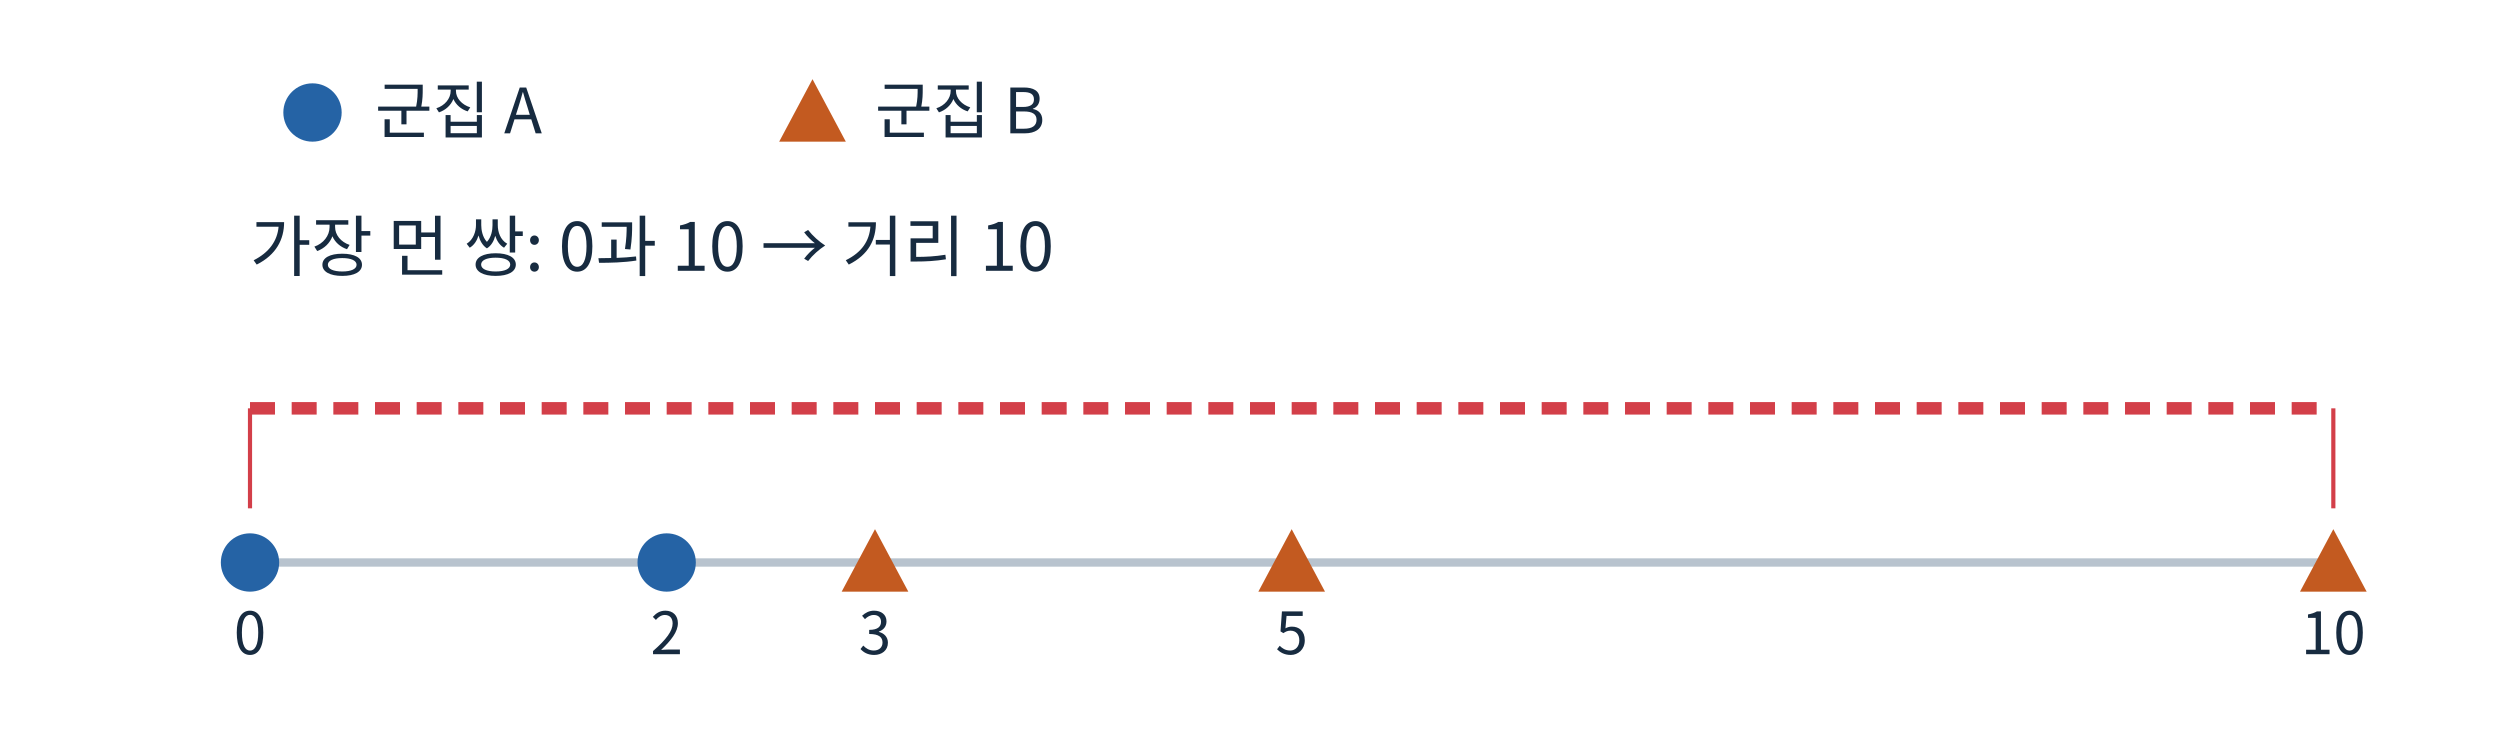
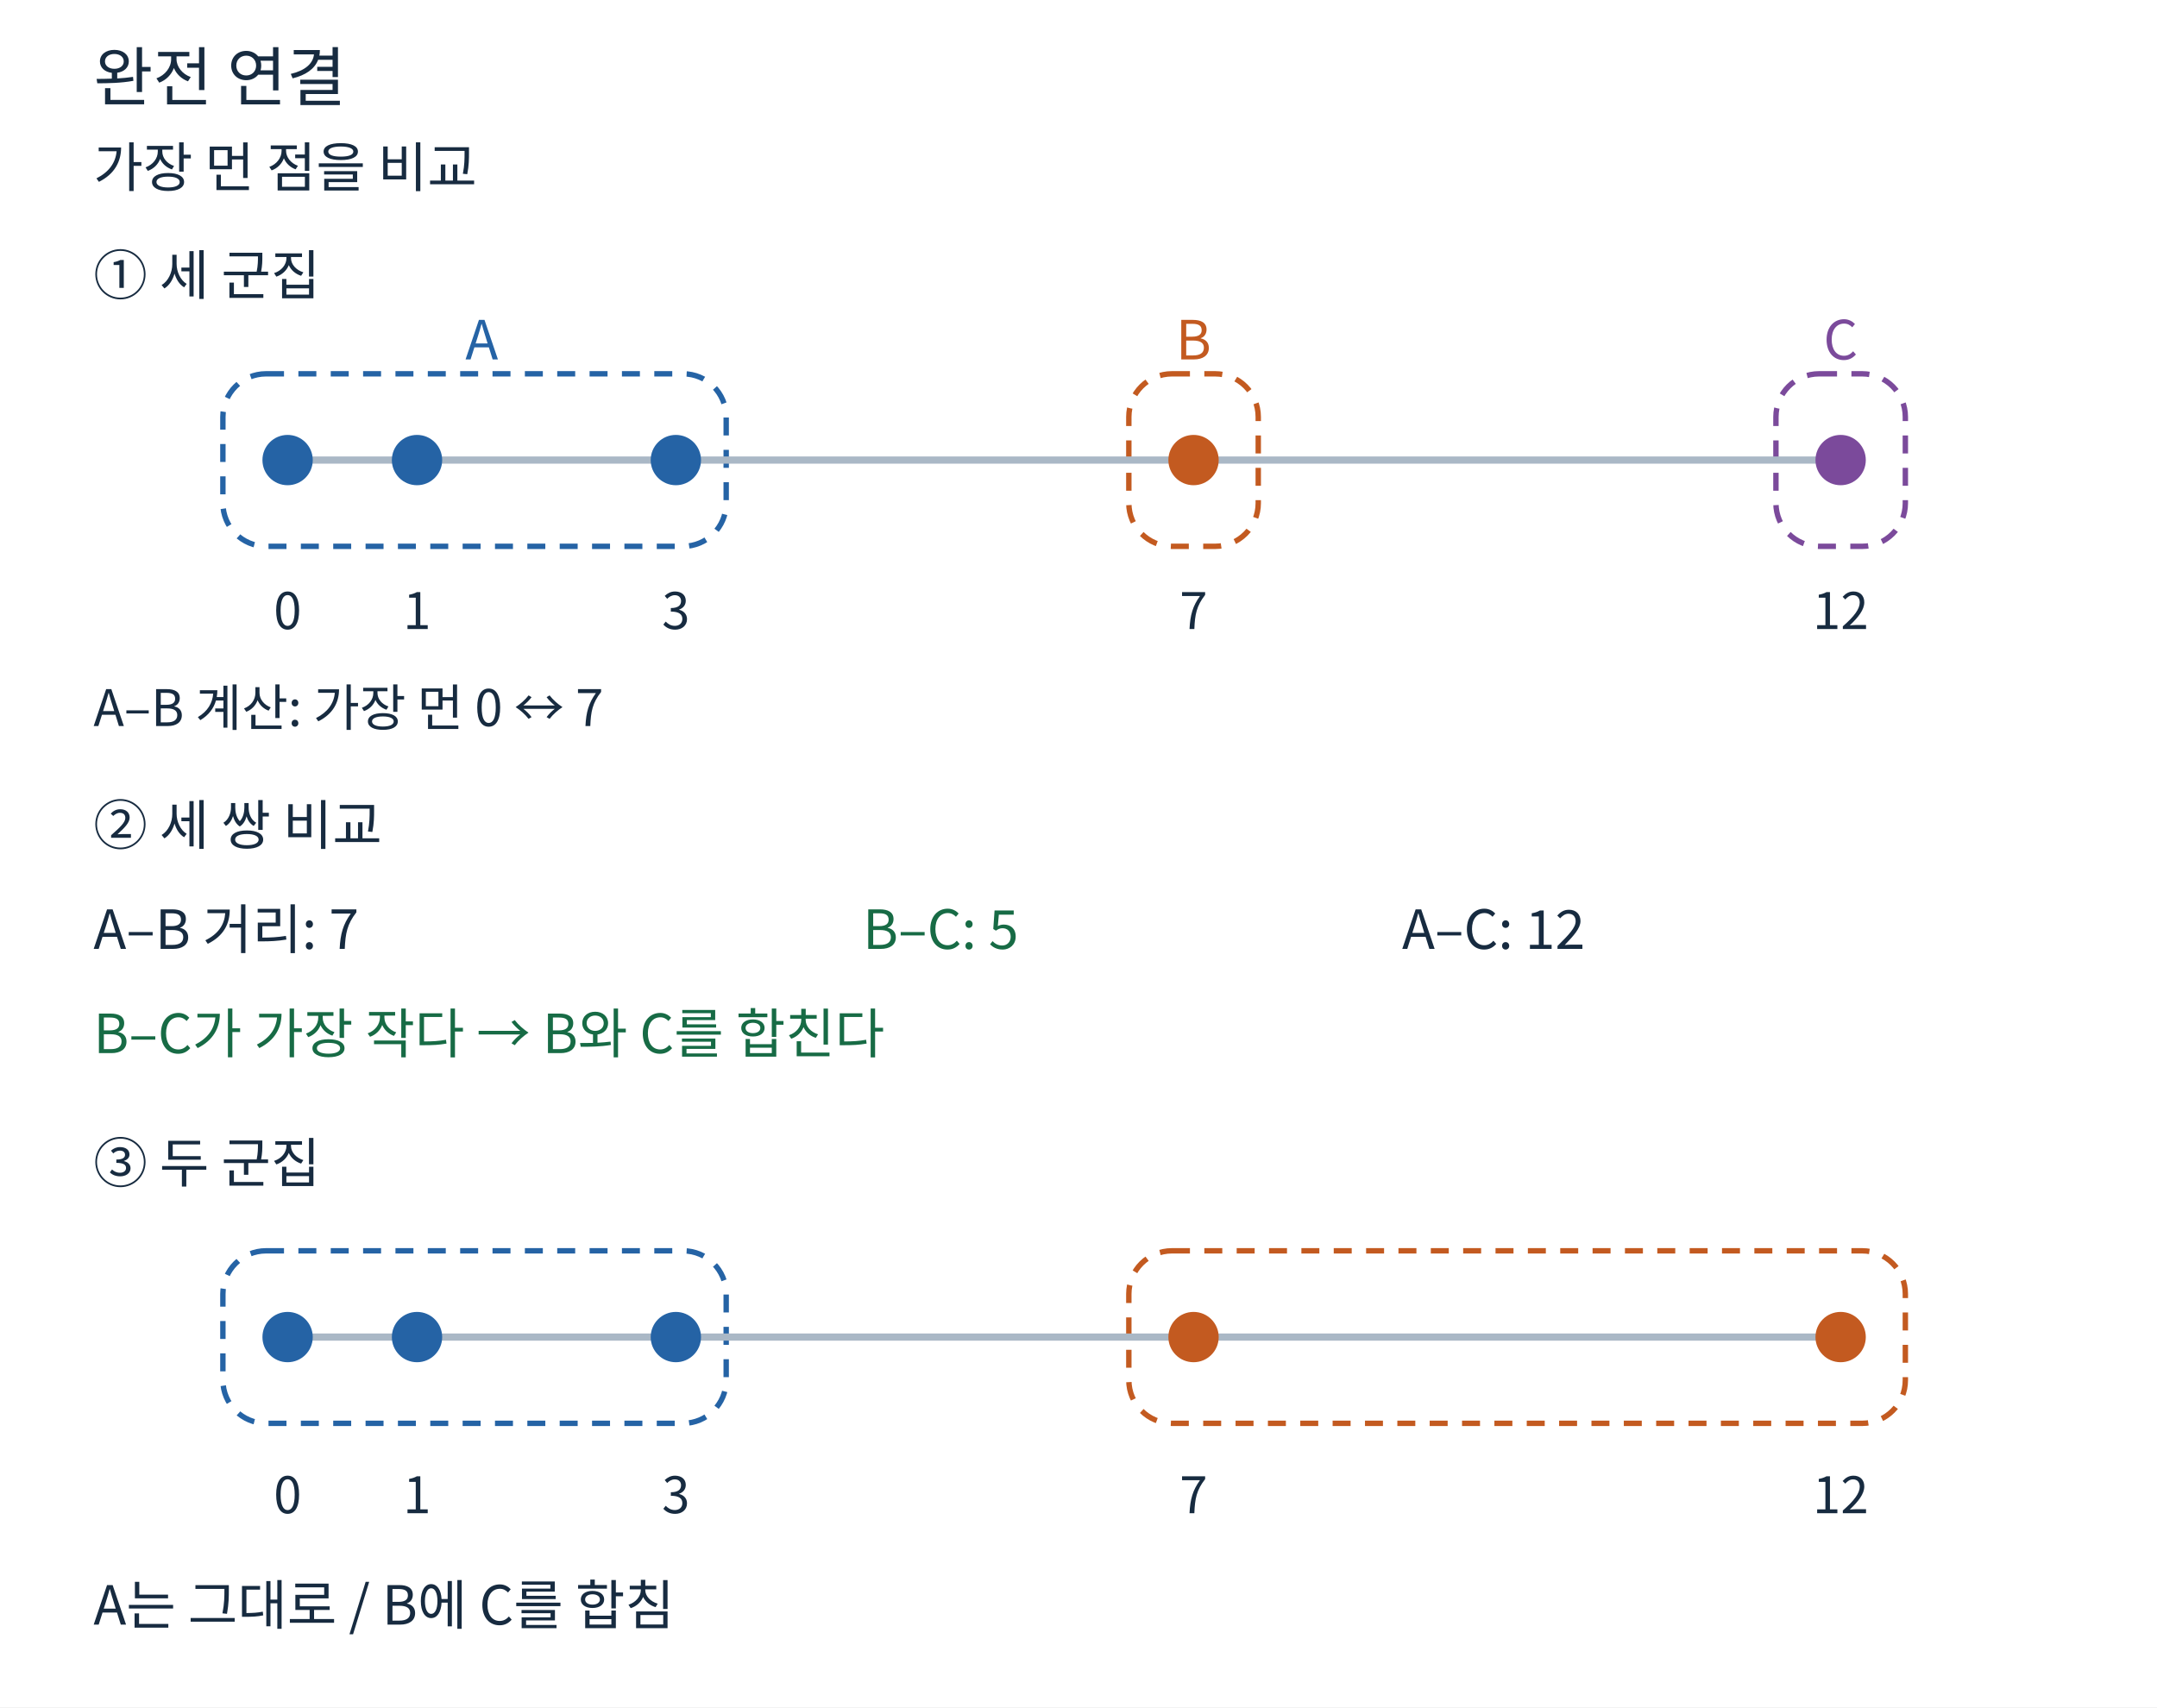
- <svg xmlns="http://www.w3.org/2000/svg" viewBox="0 0 600 180" role="img">
-   <rect width="600" height="180" fill="white" />
+ <svg xmlns="http://www.w3.org/2000/svg" viewBox="0 0 600 475" role="img">
+   <rect width="600" height="475" fill="white" />
  <g font-family="'Malgun Gothic', 'Noto Sans CJK KR', sans-serif">
-     <circle cx="75" cy="27" r="7" fill="#2563a5" />
-     <text x="90" y="32" font-size="15" fill="#172b40" text-anchor="start">군집 A</text>
-     <path d="M 195 19 l 8 15 h -16 Z" fill="#c35a20" />
-     <text x="210" y="32" font-size="15" fill="#172b40" text-anchor="start">군집 B</text>
-     <text x="60" y="65" font-size="16" fill="#172b40" text-anchor="start">가장 먼 쌍: 0과 10 → 거리 10</text>
-     <line x1="60" y1="135" x2="560" y2="135" stroke="#b8c3ce" stroke-width="2" />
-     <line x1="60" y1="131" x2="60" y2="139" stroke="#b8c3ce" stroke-width="2" />
-     <text x="60" y="157" font-size="14" fill="#172b40" text-anchor="middle">0</text>
-     <line x1="160" y1="131" x2="160" y2="139" stroke="#b8c3ce" stroke-width="2" />
-     <text x="160" y="157" font-size="14" fill="#172b40" text-anchor="middle">2</text>
-     <line x1="210" y1="131" x2="210" y2="139" stroke="#b8c3ce" stroke-width="2" />
-     <text x="210" y="157" font-size="14" fill="#172b40" text-anchor="middle">3</text>
-     <line x1="310" y1="131" x2="310" y2="139" stroke="#b8c3ce" stroke-width="2" />
-     <text x="310" y="157" font-size="14" fill="#172b40" text-anchor="middle">5</text>
-     <line x1="560" y1="131" x2="560" y2="139" stroke="#b8c3ce" stroke-width="2" />
-     <text x="560" y="157" font-size="14" fill="#172b40" text-anchor="middle">10</text>
-     <line x1="60" y1="98" x2="560" y2="98" stroke="#d33f49" stroke-width="3" stroke-dasharray="6 4" />
-     <line x1="60" y1="98" x2="60" y2="122" stroke="#d33f49" stroke-width="1" />
-     <line x1="560" y1="98" x2="560" y2="122" stroke="#d33f49" stroke-width="1" />
-     <circle cx="60" cy="135" r="7" fill="#2563a5" />
-     <circle cx="160" cy="135" r="7" fill="#2563a5" />
-     <path d="M 210 127 l 8 15 h -16 Z" fill="#c35a20" />
-     <path d="M 310 127 l 8 15 h -16 Z" fill="#c35a20" />
-     <path d="M 560 127 l 8 15 h -16 Z" fill="#c35a20" />
+     <text x="26" y="28" font-size="18" fill="#172b40" text-anchor="start">완전 연결</text>
+     <text x="26" y="52" font-size="15" fill="#172b40" text-anchor="start">가장 먼 점을 비교</text>
+     <text x="26" y="82" font-size="15" fill="#172b40" text-anchor="start">① 세 군집</text>
+     <rect x="62" y="104" width="140" height="48" rx="12" fill="none" stroke="#2563a5" stroke-width="1.5" stroke-dasharray="5 4" />
+     <rect x="314" y="104" width="36" height="48" rx="12" fill="none" stroke="#c35a20" stroke-width="1.5" stroke-dasharray="5 4" />
+     <rect x="494" y="104" width="36" height="48" rx="12" fill="none" stroke="#7b4a9b" stroke-width="1.5" stroke-dasharray="5 4" />
+     <text x="134" y="100" font-size="15" fill="#2563a5" text-anchor="middle">A</text>
+     <text x="332" y="100" font-size="15" fill="#c35a20" text-anchor="middle">B</text>
+     <text x="512" y="100" font-size="15" fill="#7b4a9b" text-anchor="middle">C</text>
+     <line x1="80" y1="128" x2="512" y2="128" stroke="#aab8c6" stroke-width="2" />
+     <circle cx="80" cy="128" r="7" fill="#2563a5" />
+     <circle cx="116" cy="128" r="7" fill="#2563a5" />
+     <circle cx="188" cy="128" r="7" fill="#2563a5" />
+     <circle cx="332" cy="128" r="7" fill="#c35a20" />
+     <circle cx="512" cy="128" r="7" fill="#7b4a9b" />
+     <text x="80" y="175" font-size="14" fill="#172b40" text-anchor="middle">0</text>
+     <text x="116" y="175" font-size="14" fill="#172b40" text-anchor="middle">1</text>
+     <text x="188" y="175" font-size="14" fill="#172b40" text-anchor="middle">3</text>
+     <text x="332" y="175" font-size="14" fill="#172b40" text-anchor="middle">7</text>
+     <text x="512" y="175" font-size="14" fill="#172b40" text-anchor="middle">12</text>
+     <text x="26" y="202" font-size="14" fill="#172b40" text-anchor="start">A–B 계산: 가장 먼 0 ↔ 7</text>
+     <text x="26" y="235" font-size="15" fill="#172b40" text-anchor="start">② 세 쌍 비교</text>
+     <text x="26" y="264" font-size="15" fill="#172b40" text-anchor="start">A–B 거리: 7</text>
+     <text x="240" y="264" font-size="15" fill="#176b45" text-anchor="start">B–C: 5</text>
+     <text x="390" y="264" font-size="15" fill="#172b40" text-anchor="start">A–C: 12</text>
+     <text x="26" y="293" font-size="15" fill="#176b45" text-anchor="start">B–C가 가장 작다 → B와 C를 합친다</text>
+     <text x="26" y="329" font-size="15" fill="#172b40" text-anchor="start">③ 두 군집</text>
+     <rect x="62" y="348" width="140" height="48" rx="12" fill="none" stroke="#2563a5" stroke-width="1.5" stroke-dasharray="5 4" />
+     <rect x="314" y="348" width="216" height="48" rx="12" fill="none" stroke="#c35a20" stroke-width="1.5" stroke-dasharray="5 4" />
+     <line x1="80" y1="372" x2="512" y2="372" stroke="#aab8c6" stroke-width="2" />
+     <circle cx="80" cy="372" r="7" fill="#2563a5" />
+     <circle cx="116" cy="372" r="7" fill="#2563a5" />
+     <circle cx="188" cy="372" r="7" fill="#2563a5" />
+     <circle cx="332" cy="372" r="7" fill="#c35a20" />
+     <circle cx="512" cy="372" r="7" fill="#c35a20" />
+     <text x="80" y="421" font-size="14" fill="#172b40" text-anchor="middle">0</text>
+     <text x="116" y="421" font-size="14" fill="#172b40" text-anchor="middle">1</text>
+     <text x="188" y="421" font-size="14" fill="#172b40" text-anchor="middle">3</text>
+     <text x="332" y="421" font-size="14" fill="#172b40" text-anchor="middle">7</text>
+     <text x="512" y="421" font-size="14" fill="#172b40" text-anchor="middle">12</text>
+     <text x="26" y="452" font-size="15" fill="#172b40" text-anchor="start">A는 그대로  /  B에 C를 합침</text>
  </g>
</svg>
